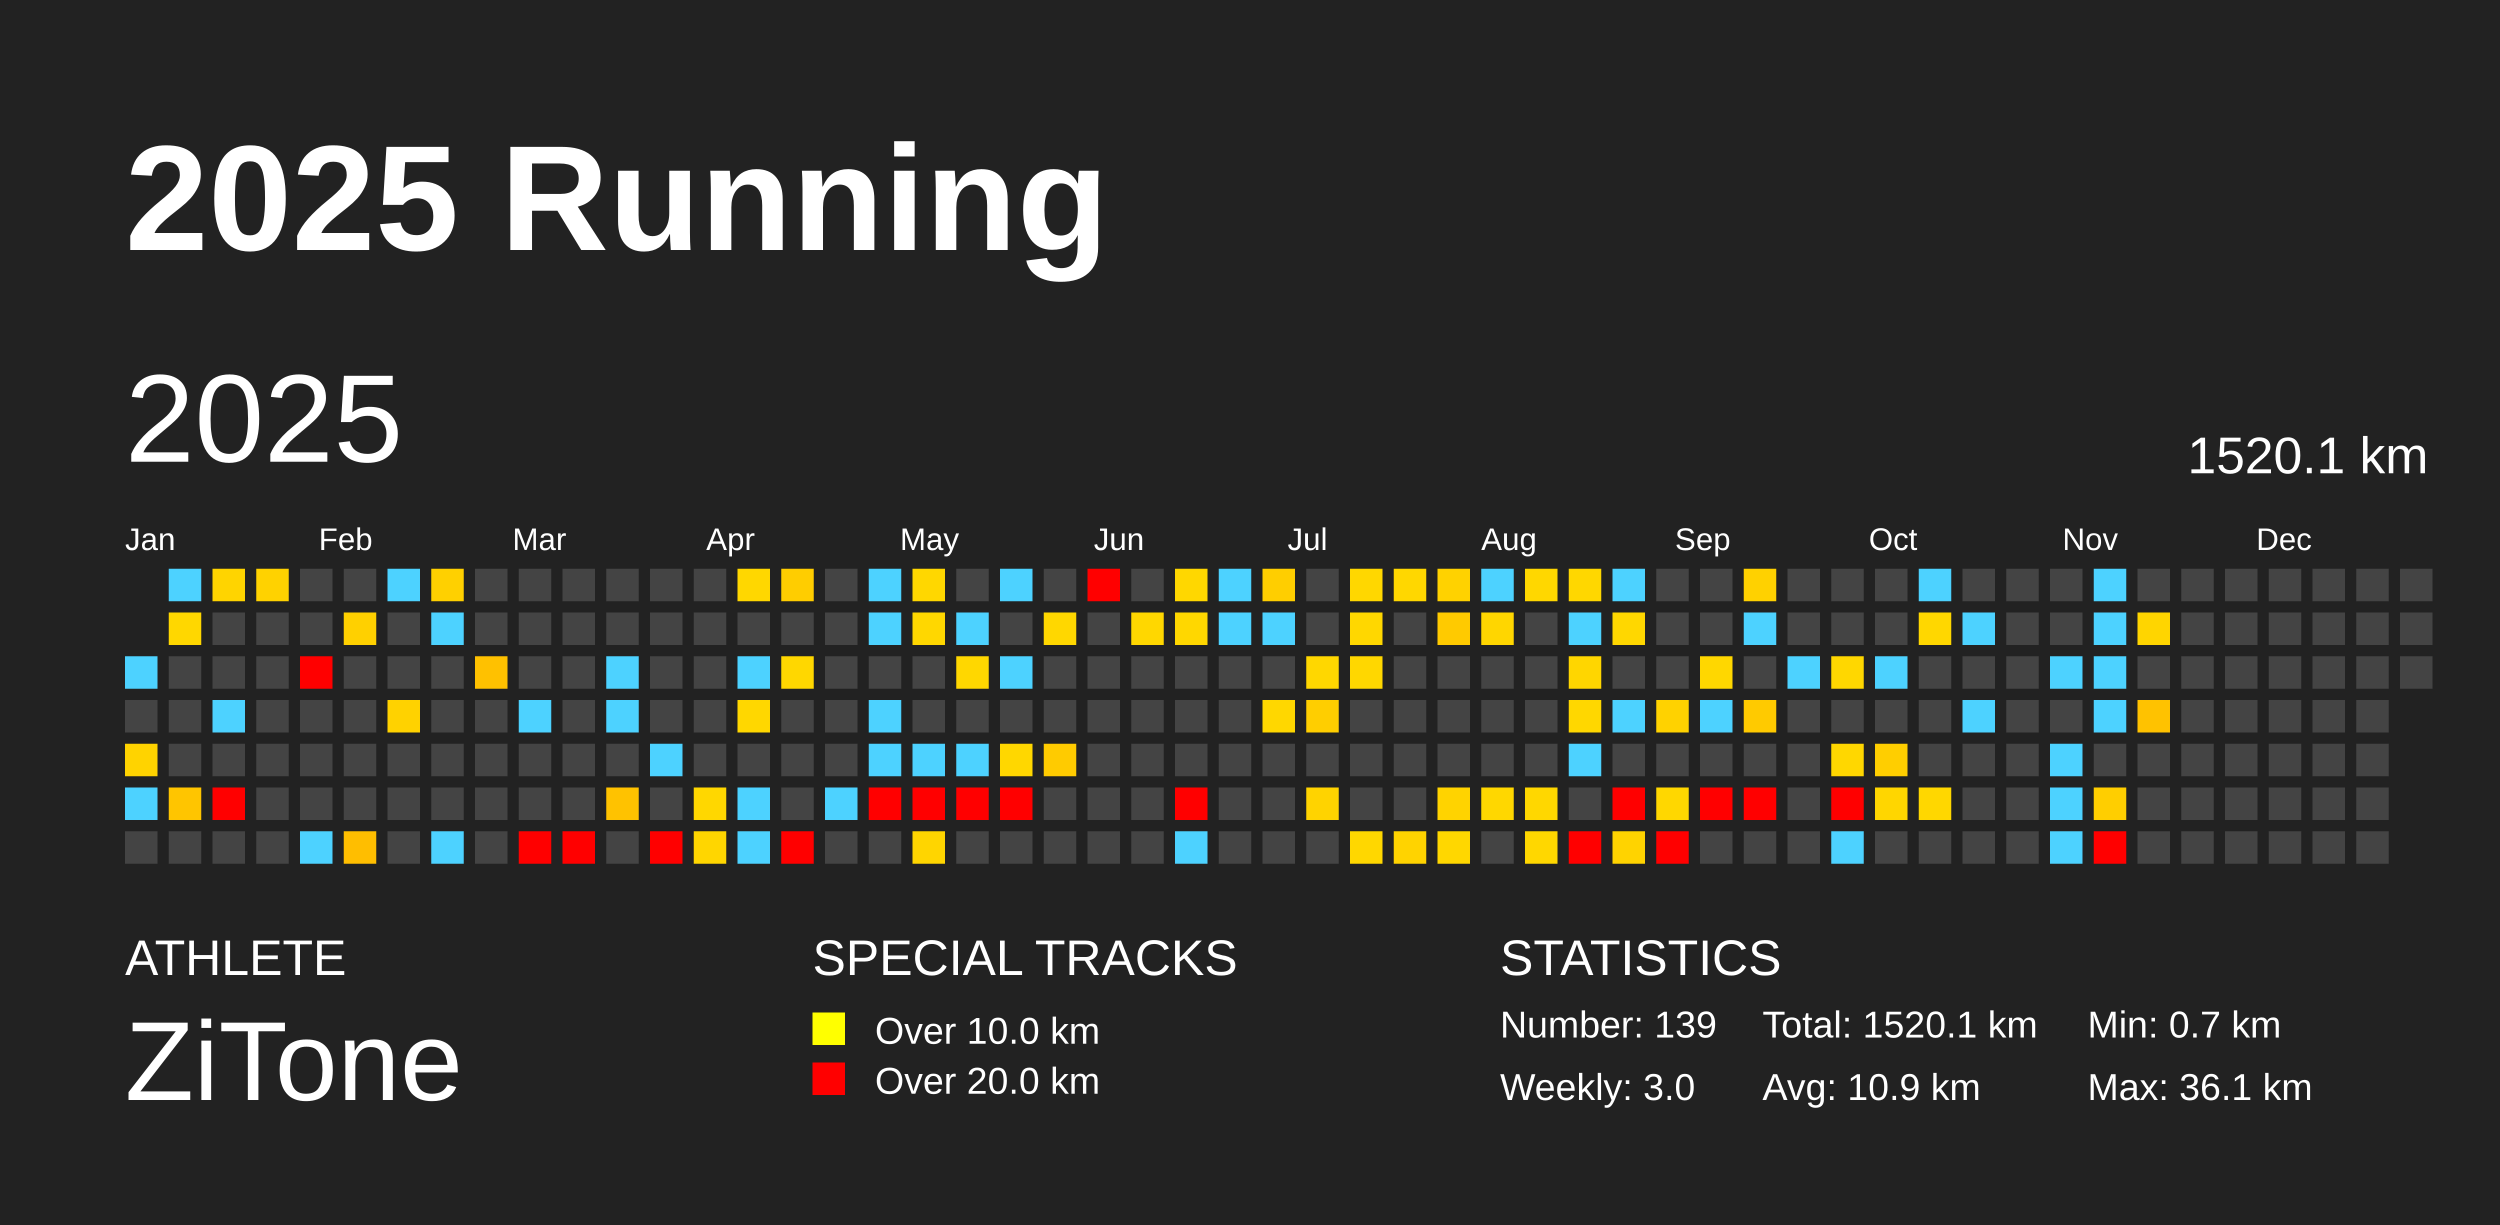
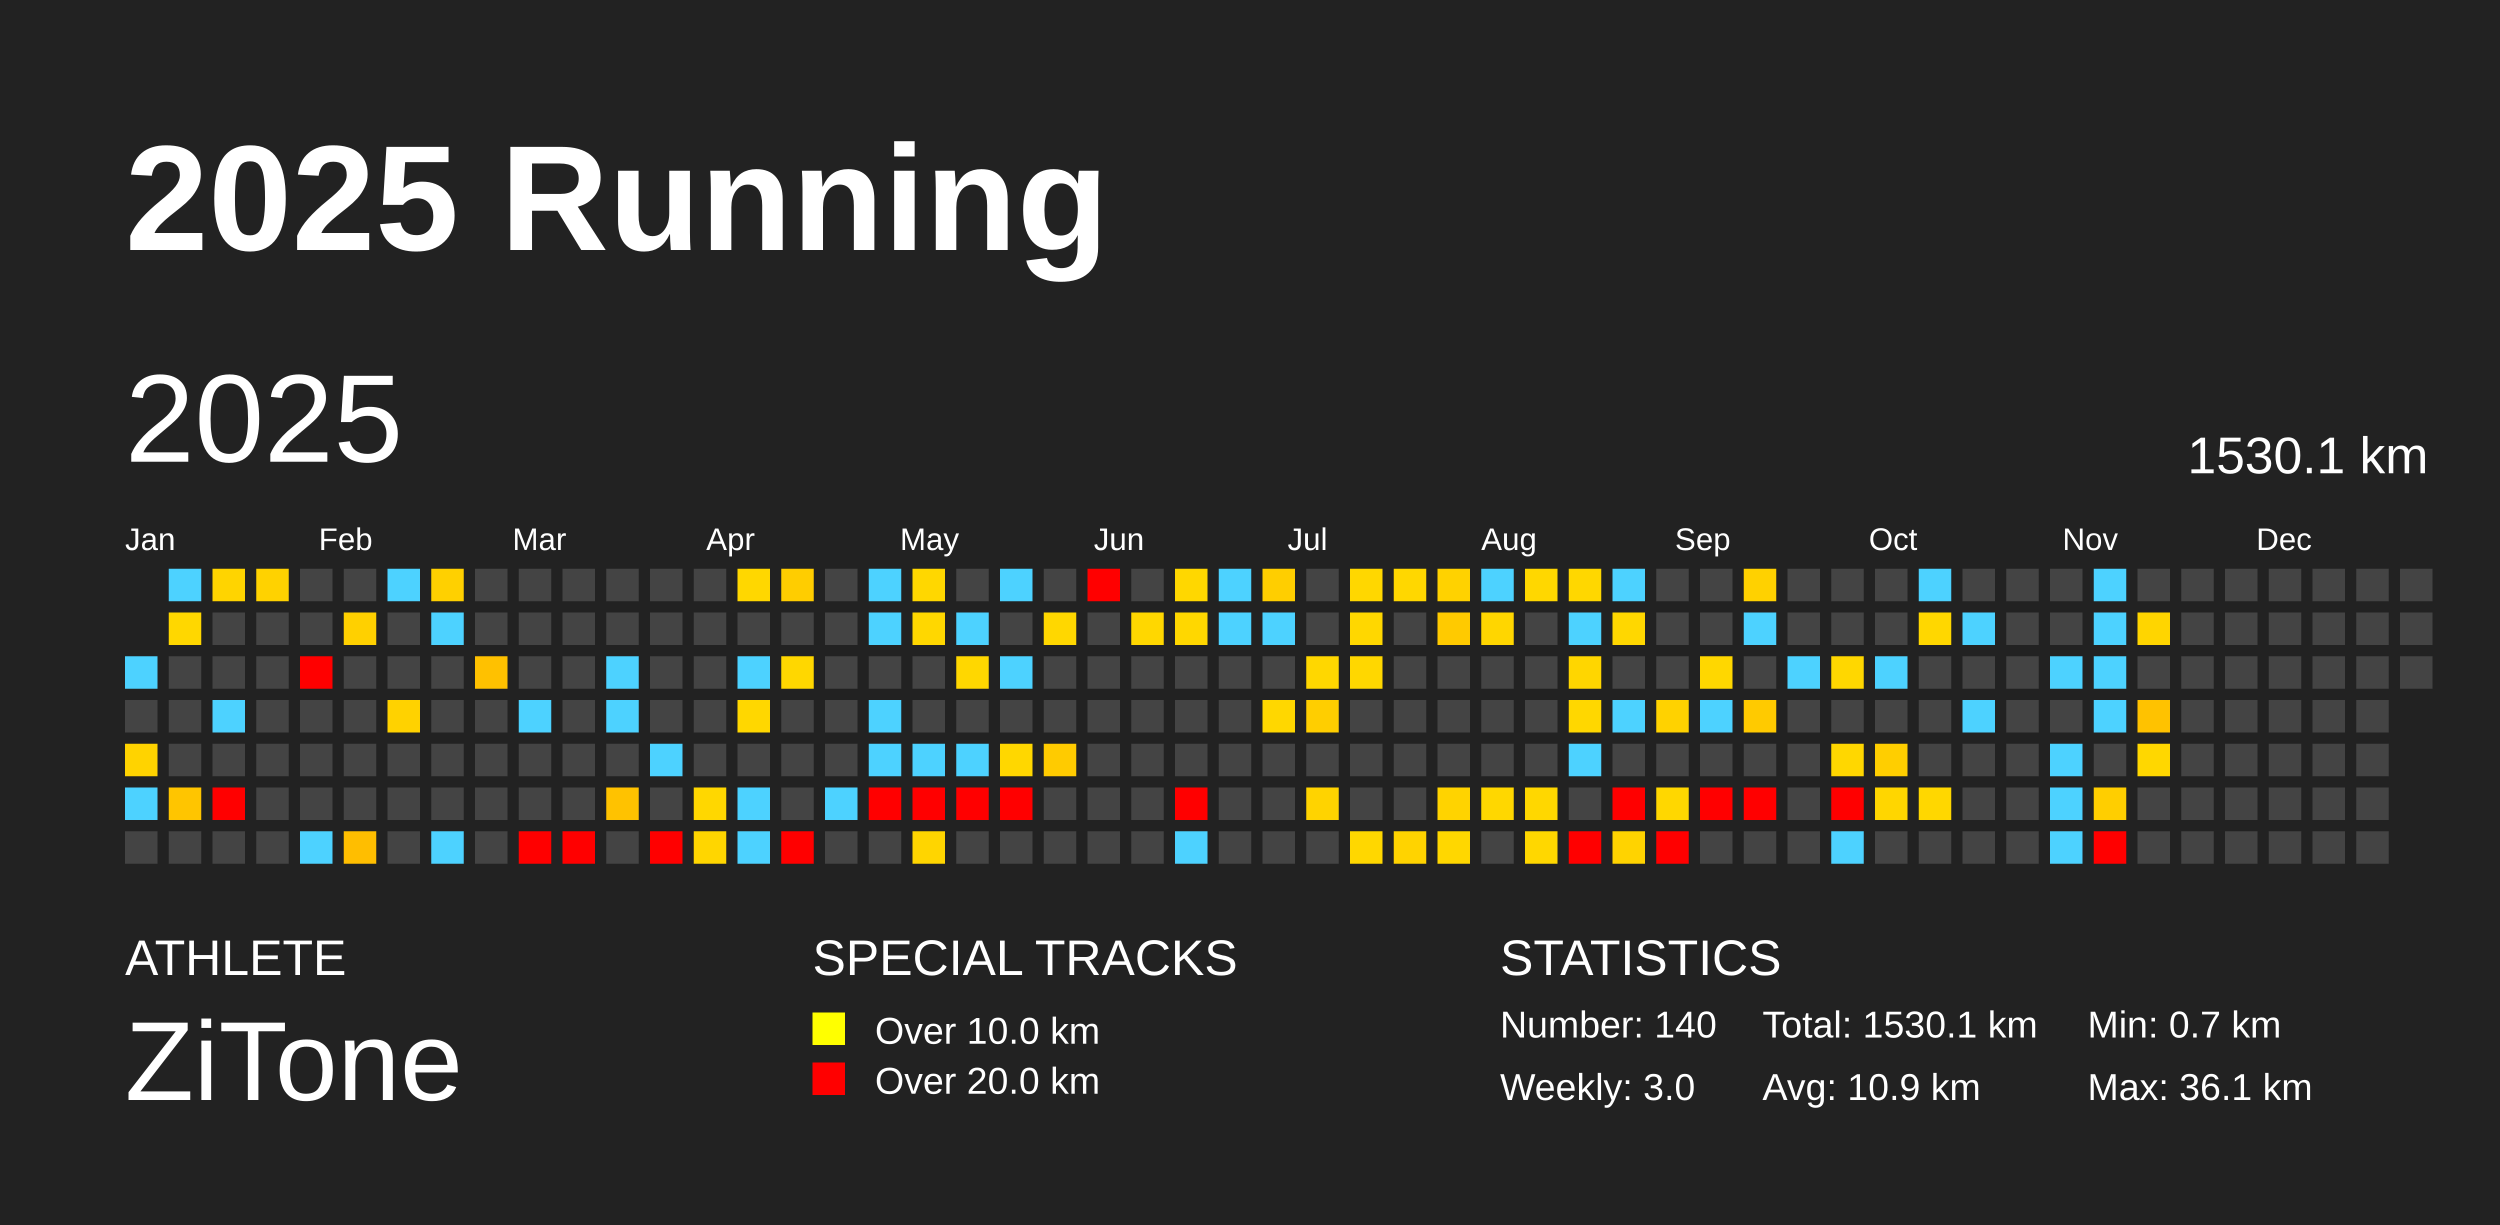
<svg xmlns="http://www.w3.org/2000/svg" baseProfile="full" height="98mm" version="1.1" viewBox="0,0,200,98" width="200mm">
  <defs />
  <rect fill="#222222" height="98" width="200" x="0" y="0" />
  <text fill="#FFFFFF" style="font-size:12px; font-family:Arial; font-weight:bold;" x="10" y="20">2025 Running</text>
  <text fill="#FFFFFF" style="font-size:4px; font-family:Arial" x="10" y="78">ATHLETE</text>
  <text fill="#FFFFFF" style="font-size:9px; font-family:Arial" x="10" y="88">ZiTone</text>
  <text fill="#FFFFFF" style="font-size:4px; font-family:Arial" x="65" y="78">SPECIAL TRACKS</text>
  <rect fill="yellow" height="2.6" width="2.6" x="65" y="81" />
  <text fill="#FFFFFF" style="font-size:3px; font-family:Arial" x="70" y="83.5">Over 10.0 km</text>
  <rect fill="red" height="2.6" width="2.6" x="65" y="85" />
  <text fill="#FFFFFF" style="font-size:3px; font-family:Arial" x="70" y="87.5">Over 20.0 km</text>
  <text fill="#FFFFFF" style="font-size:4px; font-family:Arial" x="120" y="78">STATISTICS</text>
-   <text fill="#FFFFFF" style="font-size:3px; font-family:Arial" x="120" y="83">Number: 139</text>
+   <text fill="#FFFFFF" style="font-size:3px; font-family:Arial" x="120" y="83">Number: 140</text>
  <text fill="#FFFFFF" style="font-size:3px; font-family:Arial" x="120" y="88">Weekly: 3.0</text>
-   <text fill="#FFFFFF" style="font-size:3px; font-family:Arial" x="141" y="83">Total: 1520.1 km</text>
+   <text fill="#FFFFFF" style="font-size:3px; font-family:Arial" x="141" y="83">Total: 1530.1 km</text>
  <text fill="#FFFFFF" style="font-size:3px; font-family:Arial" x="141" y="88">Avg: 10.9 km</text>
  <text fill="#FFFFFF" style="font-size:3px; font-family:Arial" x="167" y="83">Min: 0.7 km</text>
  <text fill="#FFFFFF" style="font-size:3px; font-family:Arial" x="167" y="88">Max: 36.1 km</text>
  <text dominant-baseline="hanging" fill="#FFFFFF" style="font-size:10.0px; font-family:Arial;" x="10" y="30">2025</text>
-   <text dominant-baseline="hanging" fill="#FFFFFF" style="font-size:4.125px; font-family:Arial;" x="175" y="35">1520.1 km</text>
+   <text dominant-baseline="hanging" fill="#FFFFFF" style="font-size:4.125px; font-family:Arial;" x="175" y="35">1530.1 km</text>
  <text fill="#FFFFFF" style="font-size:2.5px; font-family:Arial" x="10.0" y="44">Jan</text>
  <text fill="#FFFFFF" style="font-size:2.5px; font-family:Arial" x="25.5" y="44">Feb</text>
  <text fill="#FFFFFF" style="font-size:2.5px; font-family:Arial" x="41.0" y="44">Mar</text>
  <text fill="#FFFFFF" style="font-size:2.5px; font-family:Arial" x="56.5" y="44">Apr</text>
  <text fill="#FFFFFF" style="font-size:2.5px; font-family:Arial" x="72.0" y="44">May</text>
  <text fill="#FFFFFF" style="font-size:2.5px; font-family:Arial" x="87.5" y="44">Jun</text>
  <text fill="#FFFFFF" style="font-size:2.5px; font-family:Arial" x="103.0" y="44">Jul</text>
  <text fill="#FFFFFF" style="font-size:2.5px; font-family:Arial" x="118.5" y="44">Aug</text>
  <text fill="#FFFFFF" style="font-size:2.5px; font-family:Arial" x="134.0" y="44">Sep</text>
  <text fill="#FFFFFF" style="font-size:2.5px; font-family:Arial" x="149.5" y="44">Oct</text>
  <text fill="#FFFFFF" style="font-size:2.5px; font-family:Arial" x="165.0" y="44">Nov</text>
  <text fill="#FFFFFF" style="font-size:2.5px; font-family:Arial" x="180.5" y="44">Dec</text>
  <rect fill="#4dd2ff" height="2.6" width="2.6" x="10.0" y="52.5" />
  <rect fill="#444444" height="2.6" width="2.6" x="10.0" y="56.0" />
  <rect fill="#ffd300" height="2.6" width="2.6" x="10.0" y="59.5" />
  <rect fill="#4dd2ff" height="2.6" width="2.6" x="10.0" y="63.0" />
  <rect fill="#444444" height="2.6" width="2.6" x="10.0" y="66.5" />
  <rect fill="#4dd2ff" height="2.6" width="2.6" x="13.5" y="45.5" />
  <rect fill="#ffd700" height="2.6" width="2.6" x="13.5" y="49.0" />
  <rect fill="#444444" height="2.6" width="2.6" x="13.5" y="52.5" />
  <rect fill="#444444" height="2.6" width="2.6" x="13.5" y="56.0" />
  <rect fill="#444444" height="2.6" width="2.6" x="13.5" y="59.5" />
  <rect fill="#ffc500" height="2.6" width="2.6" x="13.5" y="63.0" />
  <rect fill="#444444" height="2.6" width="2.6" x="13.5" y="66.5" />
  <rect fill="#ffd400" height="2.6" width="2.6" x="17.0" y="45.5" />
  <rect fill="#444444" height="2.6" width="2.6" x="17.0" y="49.0" />
  <rect fill="#444444" height="2.6" width="2.6" x="17.0" y="52.5" />
  <rect fill="#4dd2ff" height="2.6" width="2.6" x="17.0" y="56.0" />
  <rect fill="#444444" height="2.6" width="2.6" x="17.0" y="59.5" />
  <rect fill="red" height="2.6" width="2.6" x="17.0" y="63.0" />
  <rect fill="#444444" height="2.6" width="2.6" x="17.0" y="66.5" />
  <rect fill="#ffd200" height="2.6" width="2.6" x="20.5" y="45.5" />
  <rect fill="#444444" height="2.6" width="2.6" x="20.5" y="49.0" />
  <rect fill="#444444" height="2.6" width="2.6" x="20.5" y="52.5" />
  <rect fill="#444444" height="2.6" width="2.6" x="20.5" y="56.0" />
  <rect fill="#444444" height="2.6" width="2.6" x="20.5" y="59.5" />
  <rect fill="#444444" height="2.6" width="2.6" x="20.5" y="63.0" />
  <rect fill="#444444" height="2.6" width="2.6" x="20.5" y="66.5" />
  <rect fill="#444444" height="2.6" width="2.6" x="24.0" y="45.5" />
  <rect fill="#444444" height="2.6" width="2.6" x="24.0" y="49.0" />
  <rect fill="red" height="2.6" width="2.6" x="24.0" y="52.5" />
  <rect fill="#444444" height="2.6" width="2.6" x="24.0" y="56.0" />
  <rect fill="#444444" height="2.6" width="2.6" x="24.0" y="59.5" />
  <rect fill="#444444" height="2.6" width="2.6" x="24.0" y="63.0" />
  <rect fill="#4dd2ff" height="2.6" width="2.6" x="24.0" y="66.5" />
  <rect fill="#444444" height="2.6" width="2.6" x="27.5" y="45.5" />
  <rect fill="#ffd000" height="2.6" width="2.6" x="27.5" y="49.0" />
  <rect fill="#444444" height="2.6" width="2.6" x="27.5" y="52.5" />
  <rect fill="#444444" height="2.6" width="2.6" x="27.5" y="56.0" />
  <rect fill="#444444" height="2.6" width="2.6" x="27.5" y="59.5" />
  <rect fill="#444444" height="2.6" width="2.6" x="27.5" y="63.0" />
  <rect fill="#ffbe00" height="2.6" width="2.6" x="27.5" y="66.5" />
  <rect fill="#4dd2ff" height="2.6" width="2.6" x="31.0" y="45.5" />
  <rect fill="#444444" height="2.6" width="2.6" x="31.0" y="49.0" />
  <rect fill="#444444" height="2.6" width="2.6" x="31.0" y="52.5" />
  <rect fill="#ffd200" height="2.6" width="2.6" x="31.0" y="56.0" />
  <rect fill="#444444" height="2.6" width="2.6" x="31.0" y="59.5" />
  <rect fill="#444444" height="2.6" width="2.6" x="31.0" y="63.0" />
  <rect fill="#444444" height="2.6" width="2.6" x="31.0" y="66.5" />
  <rect fill="#ffd000" height="2.6" width="2.6" x="34.5" y="45.5" />
  <rect fill="#4dd2ff" height="2.6" width="2.6" x="34.5" y="49.0" />
  <rect fill="#444444" height="2.6" width="2.6" x="34.5" y="52.5" />
  <rect fill="#444444" height="2.6" width="2.6" x="34.5" y="56.0" />
  <rect fill="#444444" height="2.6" width="2.6" x="34.5" y="59.5" />
  <rect fill="#444444" height="2.6" width="2.6" x="34.5" y="63.0" />
  <rect fill="#4dd2ff" height="2.6" width="2.6" x="34.5" y="66.5" />
  <rect fill="#444444" height="2.6" width="2.6" x="38.0" y="45.5" />
  <rect fill="#444444" height="2.6" width="2.6" x="38.0" y="49.0" />
  <rect fill="#ffc100" height="2.6" width="2.6" x="38.0" y="52.5" />
  <rect fill="#444444" height="2.6" width="2.6" x="38.0" y="56.0" />
  <rect fill="#444444" height="2.6" width="2.6" x="38.0" y="59.5" />
  <rect fill="#444444" height="2.6" width="2.6" x="38.0" y="63.0" />
  <rect fill="#444444" height="2.6" width="2.6" x="38.0" y="66.5" />
  <rect fill="#444444" height="2.6" width="2.6" x="41.5" y="45.5" />
  <rect fill="#444444" height="2.6" width="2.6" x="41.5" y="49.0" />
  <rect fill="#444444" height="2.6" width="2.6" x="41.5" y="52.5" />
  <rect fill="#4dd2ff" height="2.6" width="2.6" x="41.5" y="56.0" />
  <rect fill="#444444" height="2.6" width="2.6" x="41.5" y="59.5" />
  <rect fill="#444444" height="2.6" width="2.6" x="41.5" y="63.0" />
  <rect fill="red" height="2.6" width="2.6" x="41.5" y="66.5" />
  <rect fill="#444444" height="2.6" width="2.6" x="45.0" y="45.5" />
  <rect fill="#444444" height="2.6" width="2.6" x="45.0" y="49.0" />
  <rect fill="#444444" height="2.6" width="2.6" x="45.0" y="52.5" />
  <rect fill="#444444" height="2.6" width="2.6" x="45.0" y="56.0" />
  <rect fill="#444444" height="2.6" width="2.6" x="45.0" y="59.5" />
  <rect fill="#444444" height="2.6" width="2.6" x="45.0" y="63.0" />
  <rect fill="red" height="2.6" width="2.6" x="45.0" y="66.5" />
  <rect fill="#444444" height="2.6" width="2.6" x="48.5" y="45.5" />
  <rect fill="#444444" height="2.6" width="2.6" x="48.5" y="49.0" />
  <rect fill="#4dd2ff" height="2.6" width="2.6" x="48.5" y="52.5" />
  <rect fill="#4dd2ff" height="2.6" width="2.6" x="48.5" y="56.0" />
  <rect fill="#444444" height="2.6" width="2.6" x="48.5" y="59.5" />
  <rect fill="#ffc200" height="2.6" width="2.6" x="48.5" y="63.0" />
  <rect fill="#444444" height="2.6" width="2.6" x="48.5" y="66.5" />
  <rect fill="#444444" height="2.6" width="2.6" x="52.0" y="45.5" />
  <rect fill="#444444" height="2.6" width="2.6" x="52.0" y="49.0" />
  <rect fill="#444444" height="2.6" width="2.6" x="52.0" y="52.5" />
  <rect fill="#444444" height="2.6" width="2.6" x="52.0" y="56.0" />
  <rect fill="#4dd2ff" height="2.6" width="2.6" x="52.0" y="59.5" />
  <rect fill="#444444" height="2.6" width="2.6" x="52.0" y="63.0" />
  <rect fill="red" height="2.6" width="2.6" x="52.0" y="66.5" />
  <rect fill="#444444" height="2.6" width="2.6" x="55.5" y="45.5" />
  <rect fill="#444444" height="2.6" width="2.6" x="55.5" y="49.0" />
  <rect fill="#444444" height="2.6" width="2.6" x="55.5" y="52.5" />
  <rect fill="#444444" height="2.6" width="2.6" x="55.5" y="56.0" />
  <rect fill="#444444" height="2.6" width="2.6" x="55.5" y="59.5" />
  <rect fill="#ffd700" height="2.6" width="2.6" x="55.5" y="63.0" />
  <rect fill="#ffd600" height="2.6" width="2.6" x="55.5" y="66.5" />
  <rect fill="#ffd700" height="2.6" width="2.6" x="59.0" y="45.5" />
  <rect fill="#444444" height="2.6" width="2.6" x="59.0" y="49.0" />
  <rect fill="#4dd2ff" height="2.6" width="2.6" x="59.0" y="52.5" />
  <rect fill="#ffd700" height="2.6" width="2.6" x="59.0" y="56.0" />
  <rect fill="#444444" height="2.6" width="2.6" x="59.0" y="59.5" />
  <rect fill="#4dd2ff" height="2.6" width="2.6" x="59.0" y="63.0" />
  <rect fill="#4dd2ff" height="2.6" width="2.6" x="59.0" y="66.5" />
  <rect fill="#ffcd00" height="2.6" width="2.6" x="62.5" y="45.5" />
  <rect fill="#444444" height="2.6" width="2.6" x="62.5" y="49.0" />
  <rect fill="#ffd700" height="2.6" width="2.6" x="62.5" y="52.5" />
  <rect fill="#444444" height="2.6" width="2.6" x="62.5" y="56.0" />
  <rect fill="#444444" height="2.6" width="2.6" x="62.5" y="59.5" />
  <rect fill="#444444" height="2.6" width="2.6" x="62.5" y="63.0" />
  <rect fill="red" height="2.6" width="2.6" x="62.5" y="66.5" />
  <rect fill="#444444" height="2.6" width="2.6" x="66.0" y="45.5" />
  <rect fill="#444444" height="2.6" width="2.6" x="66.0" y="49.0" />
  <rect fill="#444444" height="2.6" width="2.6" x="66.0" y="52.5" />
  <rect fill="#444444" height="2.6" width="2.6" x="66.0" y="56.0" />
  <rect fill="#444444" height="2.6" width="2.6" x="66.0" y="59.5" />
  <rect fill="#4dd2ff" height="2.6" width="2.6" x="66.0" y="63.0" />
  <rect fill="#444444" height="2.6" width="2.6" x="66.0" y="66.5" />
  <rect fill="#4dd2ff" height="2.6" width="2.6" x="69.5" y="45.5" />
  <rect fill="#4dd2ff" height="2.6" width="2.6" x="69.5" y="49.0" />
  <rect fill="#444444" height="2.6" width="2.6" x="69.5" y="52.5" />
  <rect fill="#4dd2ff" height="2.6" width="2.6" x="69.5" y="56.0" />
  <rect fill="#4dd2ff" height="2.6" width="2.6" x="69.5" y="59.5" />
  <rect fill="red" height="2.6" width="2.6" x="69.5" y="63.0" />
  <rect fill="#444444" height="2.6" width="2.6" x="69.5" y="66.5" />
  <rect fill="#ffd700" height="2.6" width="2.6" x="73.0" y="45.5" />
  <rect fill="#ffd700" height="2.6" width="2.6" x="73.0" y="49.0" />
  <rect fill="#444444" height="2.6" width="2.6" x="73.0" y="52.5" />
  <rect fill="#444444" height="2.6" width="2.6" x="73.0" y="56.0" />
  <rect fill="#4dd2ff" height="2.6" width="2.6" x="73.0" y="59.5" />
  <rect fill="red" height="2.6" width="2.6" x="73.0" y="63.0" />
  <rect fill="#ffd500" height="2.6" width="2.6" x="73.0" y="66.5" />
  <rect fill="#444444" height="2.6" width="2.6" x="76.5" y="45.5" />
  <rect fill="#4dd2ff" height="2.6" width="2.6" x="76.5" y="49.0" />
  <rect fill="#ffd700" height="2.6" width="2.6" x="76.5" y="52.5" />
  <rect fill="#444444" height="2.6" width="2.6" x="76.5" y="56.0" />
  <rect fill="#4dd2ff" height="2.6" width="2.6" x="76.5" y="59.5" />
  <rect fill="red" height="2.6" width="2.6" x="76.5" y="63.0" />
  <rect fill="#444444" height="2.6" width="2.6" x="76.5" y="66.5" />
  <rect fill="#4dd2ff" height="2.6" width="2.6" x="80.0" y="45.5" />
  <rect fill="#444444" height="2.6" width="2.6" x="80.0" y="49.0" />
  <rect fill="#4dd2ff" height="2.6" width="2.6" x="80.0" y="52.5" />
  <rect fill="#444444" height="2.6" width="2.6" x="80.0" y="56.0" />
  <rect fill="#ffd700" height="2.6" width="2.6" x="80.0" y="59.5" />
  <rect fill="red" height="2.6" width="2.6" x="80.0" y="63.0" />
  <rect fill="#444444" height="2.6" width="2.6" x="80.0" y="66.5" />
  <rect fill="#444444" height="2.6" width="2.6" x="83.5" y="45.5" />
  <rect fill="#ffd700" height="2.6" width="2.6" x="83.5" y="49.0" />
  <rect fill="#444444" height="2.6" width="2.6" x="83.5" y="52.5" />
  <rect fill="#444444" height="2.6" width="2.6" x="83.5" y="56.0" />
  <rect fill="#ffcb00" height="2.6" width="2.6" x="83.5" y="59.5" />
  <rect fill="#444444" height="2.6" width="2.6" x="83.5" y="63.0" />
  <rect fill="#444444" height="2.6" width="2.6" x="83.5" y="66.5" />
  <rect fill="red" height="2.6" width="2.6" x="87.0" y="45.5" />
  <rect fill="#444444" height="2.6" width="2.6" x="87.0" y="49.0" />
  <rect fill="#444444" height="2.6" width="2.6" x="87.0" y="52.5" />
  <rect fill="#444444" height="2.6" width="2.6" x="87.0" y="56.0" />
  <rect fill="#444444" height="2.6" width="2.6" x="87.0" y="59.5" />
  <rect fill="#444444" height="2.6" width="2.6" x="87.0" y="63.0" />
  <rect fill="#444444" height="2.6" width="2.6" x="87.0" y="66.5" />
  <rect fill="#444444" height="2.6" width="2.6" x="90.5" y="45.5" />
  <rect fill="#ffd700" height="2.6" width="2.6" x="90.5" y="49.0" />
  <rect fill="#444444" height="2.6" width="2.6" x="90.5" y="52.5" />
  <rect fill="#444444" height="2.6" width="2.6" x="90.5" y="56.0" />
  <rect fill="#444444" height="2.6" width="2.6" x="90.5" y="59.5" />
  <rect fill="#444444" height="2.6" width="2.6" x="90.5" y="63.0" />
  <rect fill="#444444" height="2.6" width="2.6" x="90.5" y="66.5" />
  <rect fill="#ffd700" height="2.6" width="2.6" x="94.0" y="45.5" />
  <rect fill="#ffd700" height="2.6" width="2.6" x="94.0" y="49.0" />
  <rect fill="#444444" height="2.6" width="2.6" x="94.0" y="52.5" />
  <rect fill="#444444" height="2.6" width="2.6" x="94.0" y="56.0" />
  <rect fill="#444444" height="2.6" width="2.6" x="94.0" y="59.5" />
  <rect fill="red" height="2.6" width="2.6" x="94.0" y="63.0" />
  <rect fill="#4dd2ff" height="2.6" width="2.6" x="94.0" y="66.5" />
  <rect fill="#4dd2ff" height="2.6" width="2.6" x="97.5" y="45.5" />
  <rect fill="#4dd2ff" height="2.6" width="2.6" x="97.5" y="49.0" />
  <rect fill="#444444" height="2.6" width="2.6" x="97.5" y="52.5" />
  <rect fill="#444444" height="2.6" width="2.6" x="97.5" y="56.0" />
  <rect fill="#444444" height="2.6" width="2.6" x="97.5" y="59.5" />
  <rect fill="#444444" height="2.6" width="2.6" x="97.5" y="63.0" />
  <rect fill="#444444" height="2.6" width="2.6" x="97.5" y="66.5" />
  <rect fill="#ffce00" height="2.6" width="2.6" x="101.0" y="45.5" />
  <rect fill="#4dd2ff" height="2.6" width="2.6" x="101.0" y="49.0" />
  <rect fill="#444444" height="2.6" width="2.6" x="101.0" y="52.5" />
  <rect fill="#ffd700" height="2.6" width="2.6" x="101.0" y="56.0" />
  <rect fill="#444444" height="2.6" width="2.6" x="101.0" y="59.5" />
  <rect fill="#444444" height="2.6" width="2.6" x="101.0" y="63.0" />
  <rect fill="#444444" height="2.6" width="2.6" x="101.0" y="66.5" />
  <rect fill="#444444" height="2.6" width="2.6" x="104.5" y="45.5" />
  <rect fill="#444444" height="2.6" width="2.6" x="104.5" y="49.0" />
  <rect fill="#ffd700" height="2.6" width="2.6" x="104.5" y="52.5" />
  <rect fill="#ffce00" height="2.6" width="2.6" x="104.5" y="56.0" />
  <rect fill="#444444" height="2.6" width="2.6" x="104.5" y="59.5" />
  <rect fill="#ffd300" height="2.6" width="2.6" x="104.5" y="63.0" />
  <rect fill="#444444" height="2.6" width="2.6" x="104.5" y="66.5" />
  <rect fill="#ffd700" height="2.6" width="2.6" x="108.0" y="45.5" />
  <rect fill="#ffd700" height="2.6" width="2.6" x="108.0" y="49.0" />
  <rect fill="#ffd700" height="2.6" width="2.6" x="108.0" y="52.5" />
  <rect fill="#444444" height="2.6" width="2.6" x="108.0" y="56.0" />
  <rect fill="#444444" height="2.6" width="2.6" x="108.0" y="59.5" />
  <rect fill="#444444" height="2.6" width="2.6" x="108.0" y="63.0" />
  <rect fill="#ffd700" height="2.6" width="2.6" x="108.0" y="66.5" />
  <rect fill="#ffd700" height="2.6" width="2.6" x="111.5" y="45.5" />
  <rect fill="#444444" height="2.6" width="2.6" x="111.5" y="49.0" />
  <rect fill="#444444" height="2.6" width="2.6" x="111.5" y="52.5" />
  <rect fill="#444444" height="2.6" width="2.6" x="111.5" y="56.0" />
  <rect fill="#444444" height="2.6" width="2.6" x="111.5" y="59.5" />
  <rect fill="#444444" height="2.6" width="2.6" x="111.5" y="63.0" />
  <rect fill="#ffd300" height="2.6" width="2.6" x="111.5" y="66.5" />
  <rect fill="#ffd200" height="2.6" width="2.6" x="115.0" y="45.5" />
  <rect fill="#ffca00" height="2.6" width="2.6" x="115.0" y="49.0" />
  <rect fill="#444444" height="2.6" width="2.6" x="115.0" y="52.5" />
  <rect fill="#444444" height="2.6" width="2.6" x="115.0" y="56.0" />
  <rect fill="#444444" height="2.6" width="2.6" x="115.0" y="59.5" />
  <rect fill="#ffd300" height="2.6" width="2.6" x="115.0" y="63.0" />
  <rect fill="#ffd700" height="2.6" width="2.6" x="115.0" y="66.5" />
  <rect fill="#4dd2ff" height="2.6" width="2.6" x="118.5" y="45.5" />
  <rect fill="#ffd600" height="2.6" width="2.6" x="118.5" y="49.0" />
  <rect fill="#444444" height="2.6" width="2.6" x="118.5" y="52.5" />
  <rect fill="#444444" height="2.6" width="2.6" x="118.5" y="56.0" />
  <rect fill="#444444" height="2.6" width="2.6" x="118.5" y="59.5" />
  <rect fill="#ffd700" height="2.6" width="2.6" x="118.5" y="63.0" />
  <rect fill="#444444" height="2.6" width="2.6" x="118.5" y="66.5" />
  <rect fill="#ffd700" height="2.6" width="2.6" x="122.0" y="45.5" />
  <rect fill="#444444" height="2.6" width="2.6" x="122.0" y="49.0" />
  <rect fill="#444444" height="2.6" width="2.6" x="122.0" y="52.5" />
  <rect fill="#444444" height="2.6" width="2.6" x="122.0" y="56.0" />
  <rect fill="#444444" height="2.6" width="2.6" x="122.0" y="59.5" />
  <rect fill="#ffd700" height="2.6" width="2.6" x="122.0" y="63.0" />
  <rect fill="#ffd700" height="2.6" width="2.6" x="122.0" y="66.5" />
  <rect fill="#ffd700" height="2.6" width="2.6" x="125.5" y="45.5" />
  <rect fill="#4dd2ff" height="2.6" width="2.6" x="125.5" y="49.0" />
  <rect fill="#ffd600" height="2.6" width="2.6" x="125.5" y="52.5" />
  <rect fill="#ffd700" height="2.6" width="2.6" x="125.5" y="56.0" />
  <rect fill="#4dd2ff" height="2.6" width="2.6" x="125.5" y="59.5" />
  <rect fill="#444444" height="2.6" width="2.6" x="125.5" y="63.0" />
  <rect fill="red" height="2.6" width="2.6" x="125.5" y="66.5" />
  <rect fill="#4dd2ff" height="2.6" width="2.6" x="129.0" y="45.5" />
  <rect fill="#ffd700" height="2.6" width="2.6" x="129.0" y="49.0" />
  <rect fill="#444444" height="2.6" width="2.6" x="129.0" y="52.5" />
  <rect fill="#4dd2ff" height="2.6" width="2.6" x="129.0" y="56.0" />
  <rect fill="#444444" height="2.6" width="2.6" x="129.0" y="59.5" />
  <rect fill="red" height="2.6" width="2.6" x="129.0" y="63.0" />
  <rect fill="#ffd300" height="2.6" width="2.6" x="129.0" y="66.5" />
  <rect fill="#444444" height="2.6" width="2.6" x="132.5" y="45.5" />
  <rect fill="#444444" height="2.6" width="2.6" x="132.5" y="49.0" />
  <rect fill="#444444" height="2.6" width="2.6" x="132.5" y="52.5" />
  <rect fill="#ffd200" height="2.6" width="2.6" x="132.5" y="56.0" />
  <rect fill="#444444" height="2.6" width="2.6" x="132.5" y="59.5" />
  <rect fill="#ffd700" height="2.6" width="2.6" x="132.5" y="63.0" />
  <rect fill="red" height="2.6" width="2.6" x="132.5" y="66.5" />
  <rect fill="#444444" height="2.6" width="2.6" x="136.0" y="45.5" />
  <rect fill="#444444" height="2.6" width="2.6" x="136.0" y="49.0" />
  <rect fill="#ffd700" height="2.6" width="2.6" x="136.0" y="52.5" />
  <rect fill="#4dd2ff" height="2.6" width="2.6" x="136.0" y="56.0" />
  <rect fill="#444444" height="2.6" width="2.6" x="136.0" y="59.5" />
  <rect fill="red" height="2.6" width="2.6" x="136.0" y="63.0" />
  <rect fill="#444444" height="2.6" width="2.6" x="136.0" y="66.5" />
  <rect fill="#ffd100" height="2.6" width="2.6" x="139.5" y="45.5" />
  <rect fill="#4dd2ff" height="2.6" width="2.6" x="139.5" y="49.0" />
  <rect fill="#444444" height="2.6" width="2.6" x="139.5" y="52.5" />
  <rect fill="#ffca00" height="2.6" width="2.6" x="139.5" y="56.0" />
  <rect fill="#444444" height="2.6" width="2.6" x="139.5" y="59.5" />
  <rect fill="red" height="2.6" width="2.6" x="139.5" y="63.0" />
  <rect fill="#444444" height="2.6" width="2.6" x="139.5" y="66.5" />
  <rect fill="#444444" height="2.6" width="2.6" x="143.0" y="45.5" />
  <rect fill="#444444" height="2.6" width="2.6" x="143.0" y="49.0" />
  <rect fill="#4dd2ff" height="2.6" width="2.6" x="143.0" y="52.5" />
  <rect fill="#444444" height="2.6" width="2.6" x="143.0" y="56.0" />
  <rect fill="#444444" height="2.6" width="2.6" x="143.0" y="59.5" />
  <rect fill="#444444" height="2.6" width="2.6" x="143.0" y="63.0" />
  <rect fill="#444444" height="2.6" width="2.6" x="143.0" y="66.5" />
  <rect fill="#444444" height="2.6" width="2.6" x="146.5" y="45.5" />
  <rect fill="#444444" height="2.6" width="2.6" x="146.5" y="49.0" />
  <rect fill="#ffd700" height="2.6" width="2.6" x="146.5" y="52.5" />
  <rect fill="#444444" height="2.6" width="2.6" x="146.5" y="56.0" />
  <rect fill="#ffd700" height="2.6" width="2.6" x="146.5" y="59.5" />
  <rect fill="red" height="2.6" width="2.6" x="146.5" y="63.0" />
  <rect fill="#4dd2ff" height="2.6" width="2.6" x="146.5" y="66.5" />
  <rect fill="#444444" height="2.6" width="2.6" x="150.0" y="45.5" />
  <rect fill="#444444" height="2.6" width="2.6" x="150.0" y="49.0" />
  <rect fill="#4dd2ff" height="2.6" width="2.6" x="150.0" y="52.5" />
  <rect fill="#444444" height="2.6" width="2.6" x="150.0" y="56.0" />
  <rect fill="#ffce00" height="2.6" width="2.6" x="150.0" y="59.5" />
  <rect fill="#ffd600" height="2.6" width="2.6" x="150.0" y="63.0" />
  <rect fill="#444444" height="2.6" width="2.6" x="150.0" y="66.5" />
  <rect fill="#4dd2ff" height="2.6" width="2.6" x="153.5" y="45.5" />
  <rect fill="#ffd700" height="2.6" width="2.6" x="153.5" y="49.0" />
  <rect fill="#444444" height="2.6" width="2.6" x="153.5" y="52.5" />
  <rect fill="#444444" height="2.6" width="2.6" x="153.5" y="56.0" />
  <rect fill="#444444" height="2.6" width="2.6" x="153.5" y="59.5" />
  <rect fill="#ffd700" height="2.6" width="2.6" x="153.5" y="63.0" />
  <rect fill="#444444" height="2.6" width="2.6" x="153.5" y="66.5" />
  <rect fill="#444444" height="2.6" width="2.6" x="157.0" y="45.5" />
  <rect fill="#4dd2ff" height="2.6" width="2.6" x="157.0" y="49.0" />
  <rect fill="#444444" height="2.6" width="2.6" x="157.0" y="52.5" />
  <rect fill="#4dd2ff" height="2.6" width="2.6" x="157.0" y="56.0" />
  <rect fill="#444444" height="2.6" width="2.6" x="157.0" y="59.5" />
  <rect fill="#444444" height="2.6" width="2.6" x="157.0" y="63.0" />
  <rect fill="#444444" height="2.6" width="2.6" x="157.0" y="66.5" />
  <rect fill="#444444" height="2.6" width="2.6" x="160.5" y="45.5" />
  <rect fill="#444444" height="2.6" width="2.6" x="160.5" y="49.0" />
  <rect fill="#444444" height="2.6" width="2.6" x="160.5" y="52.5" />
  <rect fill="#444444" height="2.6" width="2.6" x="160.5" y="56.0" />
  <rect fill="#444444" height="2.6" width="2.6" x="160.5" y="59.5" />
  <rect fill="#444444" height="2.6" width="2.6" x="160.5" y="63.0" />
  <rect fill="#444444" height="2.6" width="2.6" x="160.5" y="66.5" />
  <rect fill="#444444" height="2.6" width="2.6" x="164.0" y="45.5" />
  <rect fill="#444444" height="2.6" width="2.6" x="164.0" y="49.0" />
  <rect fill="#4dd2ff" height="2.6" width="2.6" x="164.0" y="52.5" />
  <rect fill="#444444" height="2.6" width="2.6" x="164.0" y="56.0" />
  <rect fill="#4dd2ff" height="2.6" width="2.6" x="164.0" y="59.5" />
  <rect fill="#4dd2ff" height="2.6" width="2.6" x="164.0" y="63.0" />
  <rect fill="#4dd2ff" height="2.6" width="2.6" x="164.0" y="66.5" />
  <rect fill="#4dd2ff" height="2.6" width="2.6" x="167.5" y="45.5" />
  <rect fill="#4dd2ff" height="2.6" width="2.6" x="167.5" y="49.0" />
  <rect fill="#4dd2ff" height="2.6" width="2.6" x="167.5" y="52.5" />
  <rect fill="#4dd2ff" height="2.6" width="2.6" x="167.5" y="56.0" />
  <rect fill="#444444" height="2.6" width="2.6" x="167.5" y="59.5" />
  <rect fill="#ffce00" height="2.6" width="2.6" x="167.5" y="63.0" />
  <rect fill="red" height="2.6" width="2.6" x="167.5" y="66.5" />
  <rect fill="#444444" height="2.6" width="2.6" x="171.0" y="45.5" />
  <rect fill="#ffd500" height="2.6" width="2.6" x="171.0" y="49.0" />
  <rect fill="#444444" height="2.6" width="2.6" x="171.0" y="52.5" />
  <rect fill="#ffc200" height="2.6" width="2.6" x="171.0" y="56.0" />
-   <rect fill="#444444" height="2.6" width="2.6" x="171.0" y="59.5" />
+   <rect fill="#ffd700" height="2.6" width="2.6" x="171.0" y="59.5" />
  <rect fill="#444444" height="2.6" width="2.6" x="171.0" y="63.0" />
  <rect fill="#444444" height="2.6" width="2.6" x="171.0" y="66.5" />
  <rect fill="#444444" height="2.6" width="2.6" x="174.5" y="45.5" />
  <rect fill="#444444" height="2.6" width="2.6" x="174.5" y="49.0" />
  <rect fill="#444444" height="2.6" width="2.6" x="174.5" y="52.5" />
  <rect fill="#444444" height="2.6" width="2.6" x="174.5" y="56.0" />
  <rect fill="#444444" height="2.6" width="2.6" x="174.5" y="59.5" />
  <rect fill="#444444" height="2.6" width="2.6" x="174.5" y="63.0" />
  <rect fill="#444444" height="2.6" width="2.6" x="174.5" y="66.5" />
  <rect fill="#444444" height="2.6" width="2.6" x="178.0" y="45.5" />
  <rect fill="#444444" height="2.6" width="2.6" x="178.0" y="49.0" />
  <rect fill="#444444" height="2.6" width="2.6" x="178.0" y="52.5" />
  <rect fill="#444444" height="2.6" width="2.6" x="178.0" y="56.0" />
  <rect fill="#444444" height="2.6" width="2.6" x="178.0" y="59.5" />
  <rect fill="#444444" height="2.6" width="2.6" x="178.0" y="63.0" />
  <rect fill="#444444" height="2.6" width="2.6" x="178.0" y="66.5" />
  <rect fill="#444444" height="2.6" width="2.6" x="181.5" y="45.5" />
  <rect fill="#444444" height="2.6" width="2.6" x="181.5" y="49.0" />
  <rect fill="#444444" height="2.6" width="2.6" x="181.5" y="52.5" />
  <rect fill="#444444" height="2.6" width="2.6" x="181.5" y="56.0" />
  <rect fill="#444444" height="2.6" width="2.6" x="181.5" y="59.5" />
  <rect fill="#444444" height="2.6" width="2.6" x="181.5" y="63.0" />
  <rect fill="#444444" height="2.6" width="2.6" x="181.5" y="66.5" />
  <rect fill="#444444" height="2.6" width="2.6" x="185.0" y="45.5" />
  <rect fill="#444444" height="2.6" width="2.6" x="185.0" y="49.0" />
  <rect fill="#444444" height="2.6" width="2.6" x="185.0" y="52.5" />
  <rect fill="#444444" height="2.6" width="2.6" x="185.0" y="56.0" />
  <rect fill="#444444" height="2.6" width="2.6" x="185.0" y="59.5" />
  <rect fill="#444444" height="2.6" width="2.6" x="185.0" y="63.0" />
  <rect fill="#444444" height="2.6" width="2.6" x="185.0" y="66.5" />
  <rect fill="#444444" height="2.6" width="2.6" x="188.5" y="45.5" />
  <rect fill="#444444" height="2.6" width="2.6" x="188.5" y="49.0" />
  <rect fill="#444444" height="2.6" width="2.6" x="188.5" y="52.5" />
  <rect fill="#444444" height="2.6" width="2.6" x="188.5" y="56.0" />
  <rect fill="#444444" height="2.6" width="2.6" x="188.5" y="59.5" />
  <rect fill="#444444" height="2.6" width="2.6" x="188.5" y="63.0" />
  <rect fill="#444444" height="2.6" width="2.6" x="188.5" y="66.5" />
  <rect fill="#444444" height="2.6" width="2.6" x="192.0" y="45.5" />
  <rect fill="#444444" height="2.6" width="2.6" x="192.0" y="49.0" />
  <rect fill="#444444" height="2.6" width="2.6" x="192.0" y="52.5" />
</svg>
